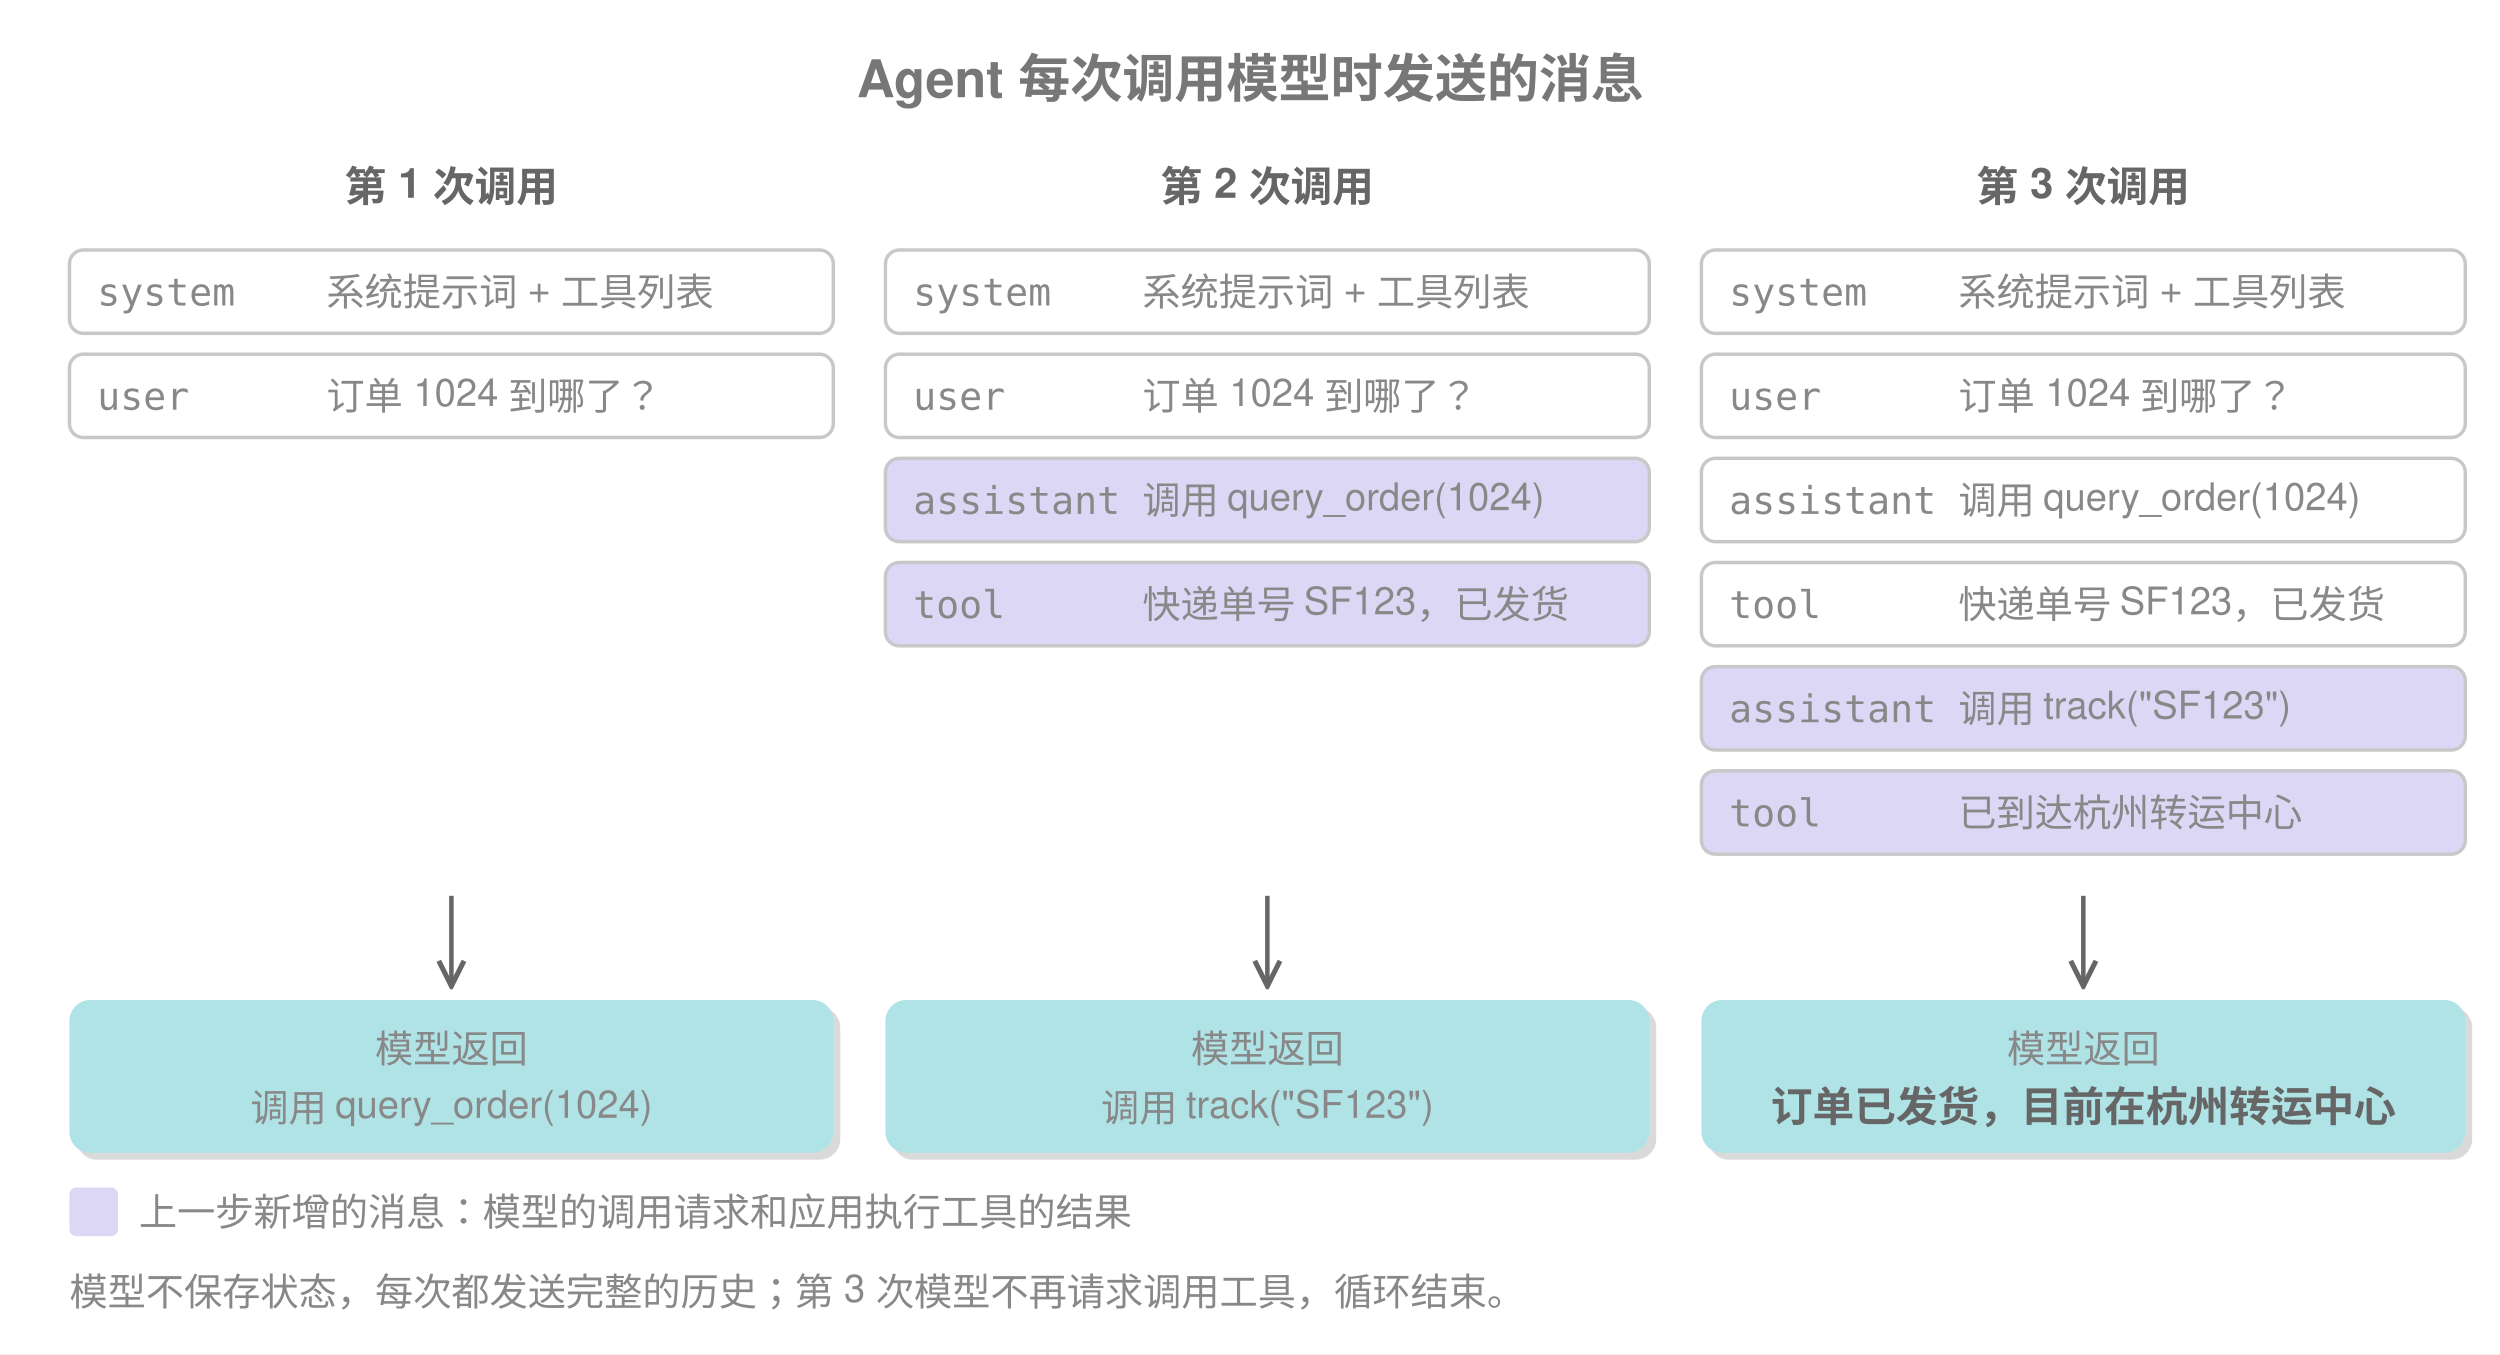
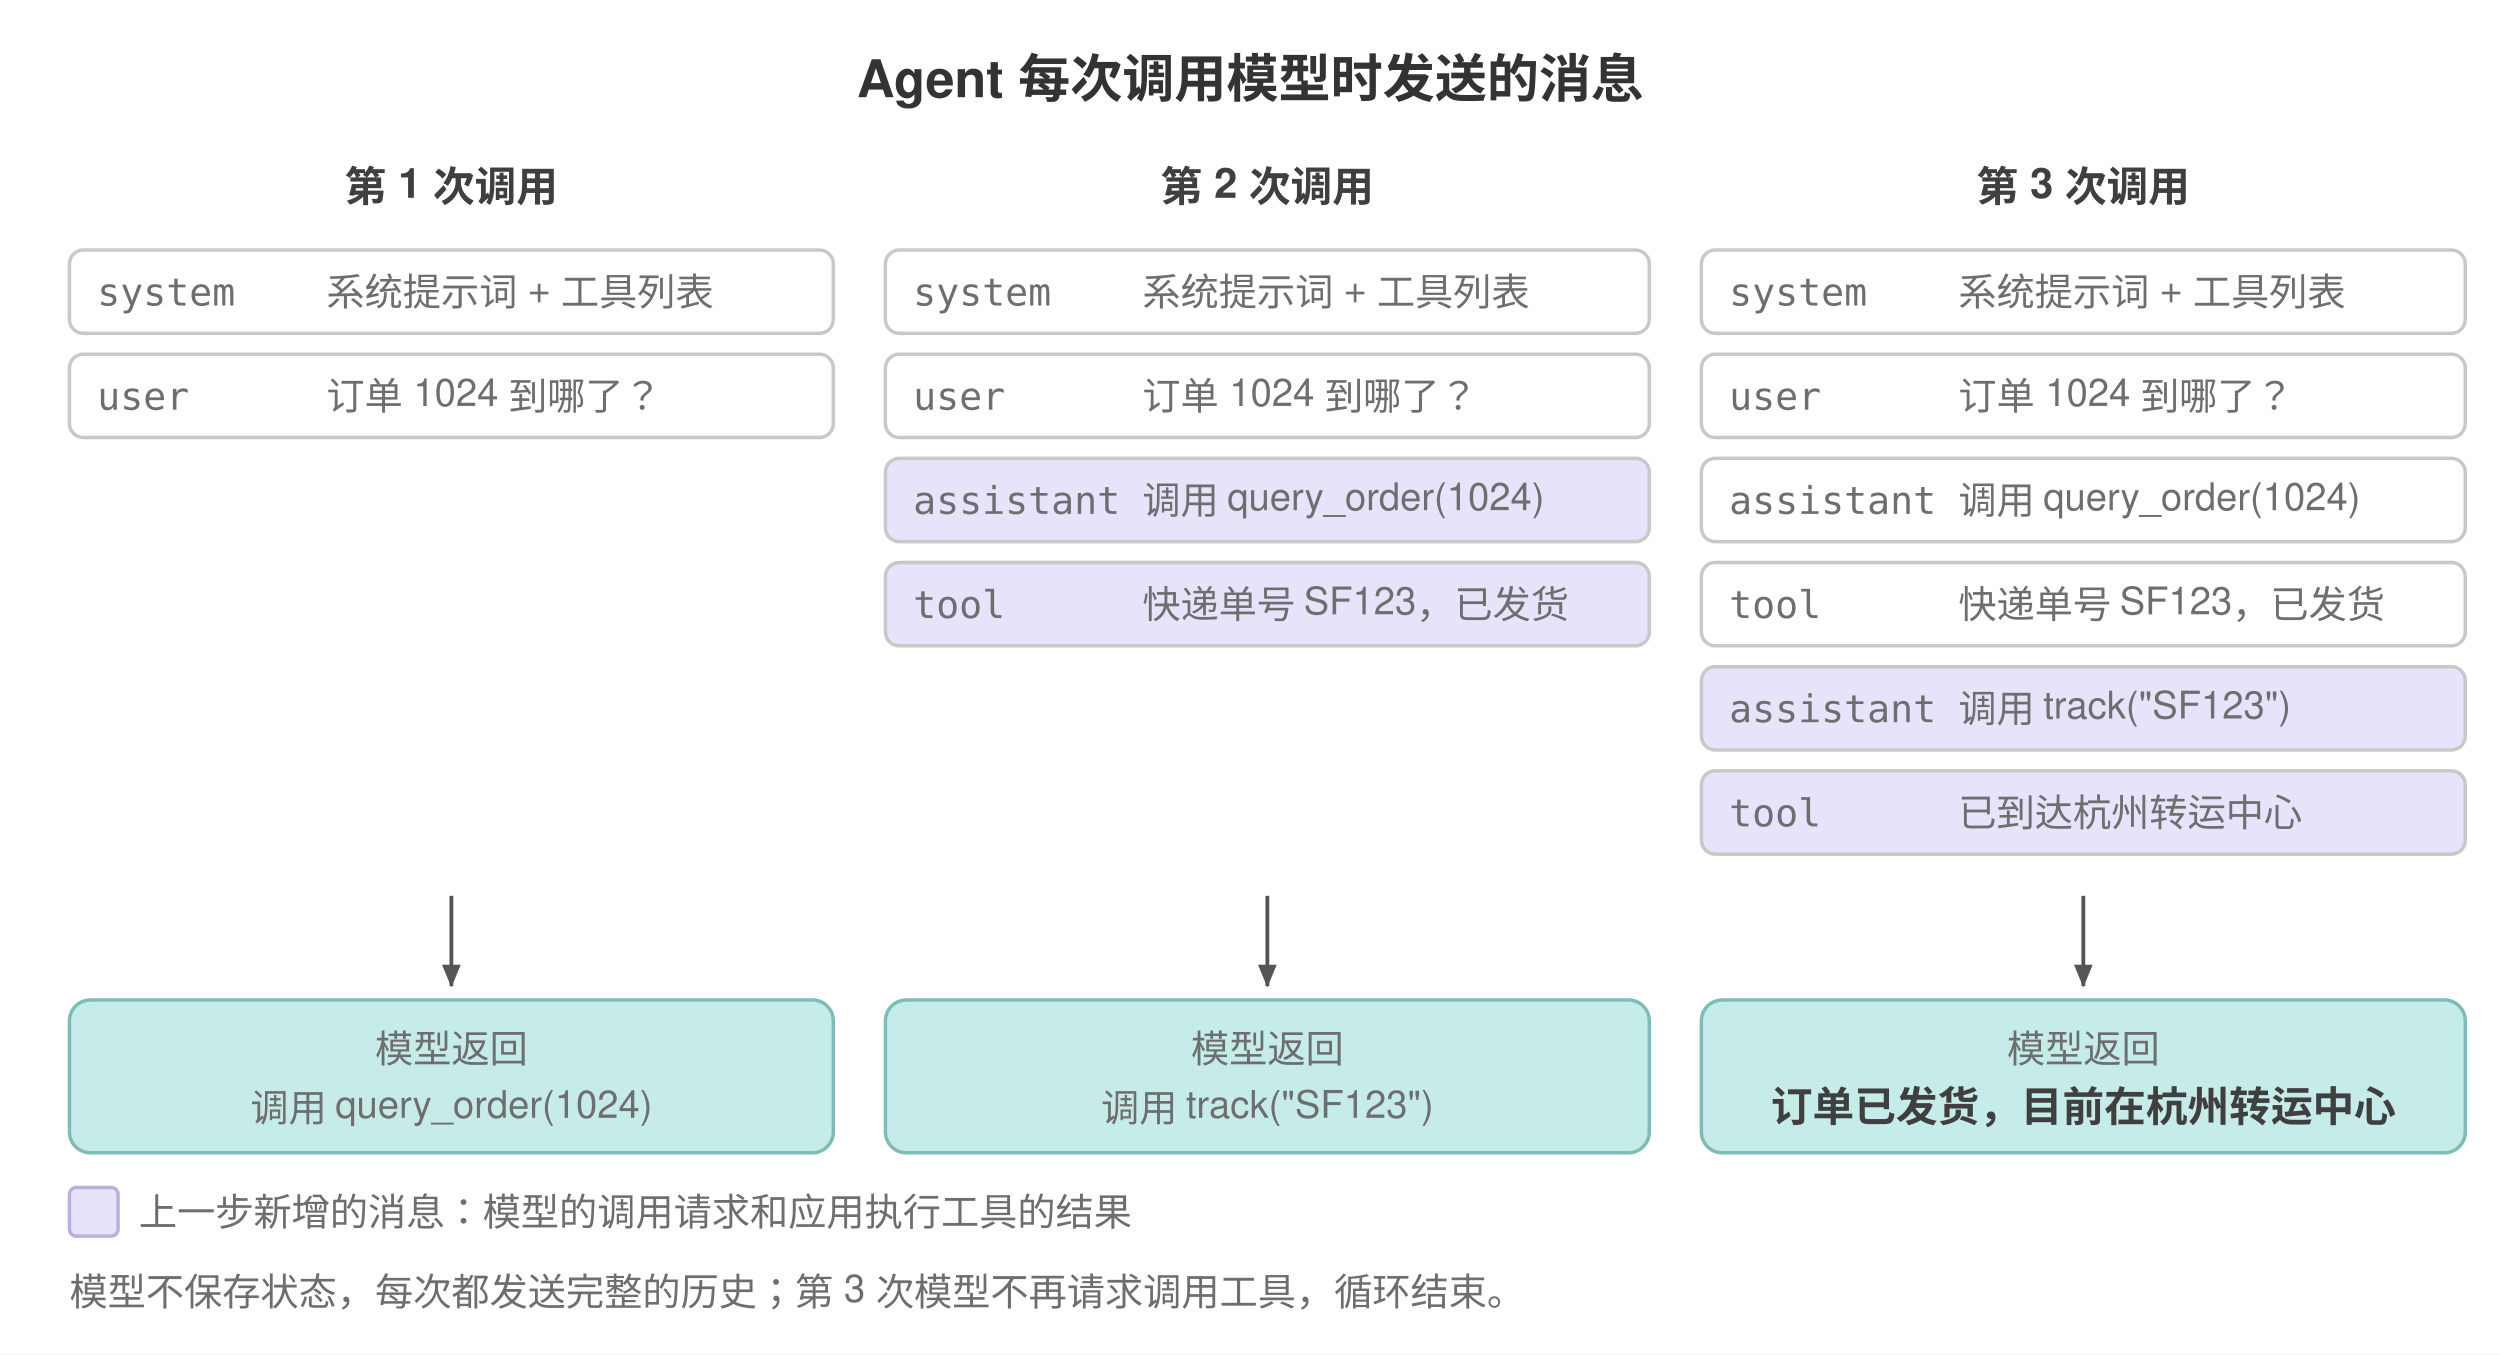
<svg xmlns="http://www.w3.org/2000/svg" width="720" height="390" viewBox="0 0 720 390">
  <style>
-     text { font-family: "PingFang SC", "Microsoft YaHei", Helvetica, Arial, sans-serif; fill: #666; font-size: 12px; }
-     .title { font-weight: bold; font-size: 15px; fill: #777; text-anchor: middle; }
+     text { font-family: "PingFang SC", "Microsoft YaHei", Helvetica, Arial, sans-serif; fill: #3F3F3F; font-size: 12px; }
+     .title { font-weight: bold; font-size: 15px; fill: #333; text-anchor: middle; }
    .b { font-weight: bold; }
    .c { text-anchor: middle; }
    .e { text-anchor: end; }
    .note { fill: #C0605A; }
    .ok { fill: #6A9F68; }
-     .sub { font-size: 11px; fill: #888; }
+     .sub { font-size: 11px; fill: #6E6E6E; }
    .mono { font-family: Menlo, Consolas, monospace; }
-     .arrow { stroke: #666; stroke-width: 1.3; fill: none; marker-end: url(#a); }
+     .arrow { stroke: #555; stroke-width: 1.1; fill: none; marker-end: url(#a); }
    .red { stroke: #C0605A; marker-end: url(#r); }
    .green { stroke: #6A9F68; marker-end: url(#g); }
    .dash { stroke-dasharray: 5 4; }
-     .line { stroke: #666; stroke-width: 1.3; fill: none; }
+     .line { stroke: #555; stroke-width: 1.1; fill: none; }
    .frame { fill: none; stroke: #999; stroke-width: 1; stroke-dasharray: 4 3; }
    .shadow { fill: #DADADA; }
  </style>
  <defs>
    <marker id="a" viewBox="0 0 10 10" refX="9" refY="5" markerWidth="7" markerHeight="7" orient="auto-start-reverse">
-       <path d="M1,1 L9,5 L1,9" fill="none" stroke="#666" stroke-width="1.6" />
+       <path d="M1,1.5 L9.5,5 L1,8.5 z" fill="#555" />
    </marker>
    <marker id="r" viewBox="0 0 10 10" refX="9" refY="5" markerWidth="7" markerHeight="7" orient="auto-start-reverse">
-       <path d="M1,1 L9,5 L1,9" fill="none" stroke="#C0605A" stroke-width="1.6" />
+       <path d="M1,1.5 L9.5,5 L1,8.5 z" fill="#C0605A" />
    </marker>
    <marker id="g" viewBox="0 0 10 10" refX="9" refY="5" markerWidth="7" markerHeight="7" orient="auto-start-reverse">
-       <path d="M1,1 L9,5 L1,9" fill="none" stroke="#6A9F68" stroke-width="1.6" />
+       <path d="M1,1.5 L9.5,5 L1,8.5 z" fill="#6A9F68" />
    </marker>
  </defs>
  <rect width="100%" height="100%" fill="#FFFFFF" />
  <text x="360" y="28" class="title">Agent 每次调用模型时发送的消息</text>
  <text x="130" y="58" class="c b">第 1 次调用</text>
  <rect x="20" y="72" width="220" height="24" rx="4" fill="#FFFFFF" stroke="#C8C8C8" />
  <text x="28" y="88" class="mono sub">system</text>
  <text x="94" y="88" class="sub">系统提示词 + 工具列表</text>
  <rect x="20" y="102" width="220" height="24" rx="4" fill="#FFFFFF" stroke="#C8C8C8" />
  <text x="28" y="118" class="mono sub">user</text>
  <text x="94" y="118" class="sub">订单 1024 到哪了？</text>
  <line x1="130" y1="258" x2="130" y2="284" class="arrow " />
-   <rect x="22" y="290" width="220" height="44" rx="6" class="shadow" />
-   <rect x="20" y="288" width="220" height="44" rx="6" fill="#B0E3E6" />
+   <rect x="20" y="288" width="220" height="44" rx="6" fill="#C6ECE9" stroke="#7DBCB7" />
  <text x="130" y="306" class="c sub">模型返回</text>
  <text x="130" y="323" class="c sub">调用 query_order(1024)</text>
  <text x="365" y="58" class="c b">第 2 次调用</text>
  <rect x="255" y="72" width="220" height="24" rx="4" fill="#FFFFFF" stroke="#C8C8C8" />
  <text x="263" y="88" class="mono sub">system</text>
  <text x="329" y="88" class="sub">系统提示词 + 工具列表</text>
  <rect x="255" y="102" width="220" height="24" rx="4" fill="#FFFFFF" stroke="#C8C8C8" />
  <text x="263" y="118" class="mono sub">user</text>
  <text x="329" y="118" class="sub">订单 1024 到哪了？</text>
-   <rect x="255" y="132" width="220" height="24" rx="4" fill="#DDD7F6" stroke="#C8C8C8" />
+   <rect x="255" y="132" width="220" height="24" rx="4" fill="#E6E3FA" stroke="#C8C8C8" />
  <text x="263" y="148" class="mono sub">assistant</text>
  <text x="329" y="148" class="sub">调用 query_order(1024)</text>
-   <rect x="255" y="162" width="220" height="24" rx="4" fill="#DDD7F6" stroke="#C8C8C8" />
+   <rect x="255" y="162" width="220" height="24" rx="4" fill="#E6E3FA" stroke="#C8C8C8" />
  <text x="263" y="178" class="mono sub">tool</text>
  <text x="329" y="178" class="sub">快递单号 SF123，已发货</text>
  <line x1="365" y1="258" x2="365" y2="284" class="arrow " />
-   <rect x="257" y="290" width="220" height="44" rx="6" class="shadow" />
-   <rect x="255" y="288" width="220" height="44" rx="6" fill="#B0E3E6" />
+   <rect x="255" y="288" width="220" height="44" rx="6" fill="#C6ECE9" stroke="#7DBCB7" />
  <text x="365" y="306" class="c sub">模型返回</text>
  <text x="365" y="323" class="c sub">调用 track("SF123")</text>
  <text x="600" y="58" class="c b">第 3 次调用</text>
  <rect x="490" y="72" width="220" height="24" rx="4" fill="#FFFFFF" stroke="#C8C8C8" />
  <text x="498" y="88" class="mono sub">system</text>
  <text x="564" y="88" class="sub">系统提示词 + 工具列表</text>
  <rect x="490" y="102" width="220" height="24" rx="4" fill="#FFFFFF" stroke="#C8C8C8" />
  <text x="498" y="118" class="mono sub">user</text>
  <text x="564" y="118" class="sub">订单 1024 到哪了？</text>
  <rect x="490" y="132" width="220" height="24" rx="4" fill="#FFFFFF" stroke="#C8C8C8" />
  <text x="498" y="148" class="mono sub">assistant</text>
  <text x="564" y="148" class="sub">调用 query_order(1024)</text>
  <rect x="490" y="162" width="220" height="24" rx="4" fill="#FFFFFF" stroke="#C8C8C8" />
  <text x="498" y="178" class="mono sub">tool</text>
  <text x="564" y="178" class="sub">快递单号 SF123，已发货</text>
-   <rect x="490" y="192" width="220" height="24" rx="4" fill="#DDD7F6" stroke="#C8C8C8" />
+   <rect x="490" y="192" width="220" height="24" rx="4" fill="#E6E3FA" stroke="#C8C8C8" />
  <text x="498" y="208" class="mono sub">assistant</text>
  <text x="564" y="208" class="sub">调用 track("SF123")</text>
-   <rect x="490" y="222" width="220" height="24" rx="4" fill="#DDD7F6" stroke="#C8C8C8" />
+   <rect x="490" y="222" width="220" height="24" rx="4" fill="#E6E3FA" stroke="#C8C8C8" />
  <text x="498" y="238" class="mono sub">tool</text>
  <text x="564" y="238" class="sub">已到达杭州转运中心</text>
  <line x1="600" y1="258" x2="600" y2="284" class="arrow " />
-   <rect x="492" y="290" width="220" height="44" rx="6" class="shadow" />
-   <rect x="490" y="288" width="220" height="44" rx="6" fill="#B0E3E6" />
+   <rect x="490" y="288" width="220" height="44" rx="6" fill="#C6ECE9" stroke="#7DBCB7" />
  <text x="600" y="306" class="c sub">模型返回</text>
  <text x="600" y="323" class="c b">订单已发货，目前在杭州转运中心</text>
-   <rect x="20" y="342" width="14" height="14" rx="2" fill="#DDD7F6" />
+   <rect x="20" y="342" width="14" height="14" rx="2" fill="#E6E3FA" stroke="#B8B0DE" />
  <text x="40" y="353" class="sub">上一步新增的消息：模型的调用请求和应用执行工具的结果</text>
  <text x="20" y="376" class="sub">模型不保存状态，每次都发送完整的历史；第 3 次模型不再请求调用工具，循环结束。</text>
</svg>
